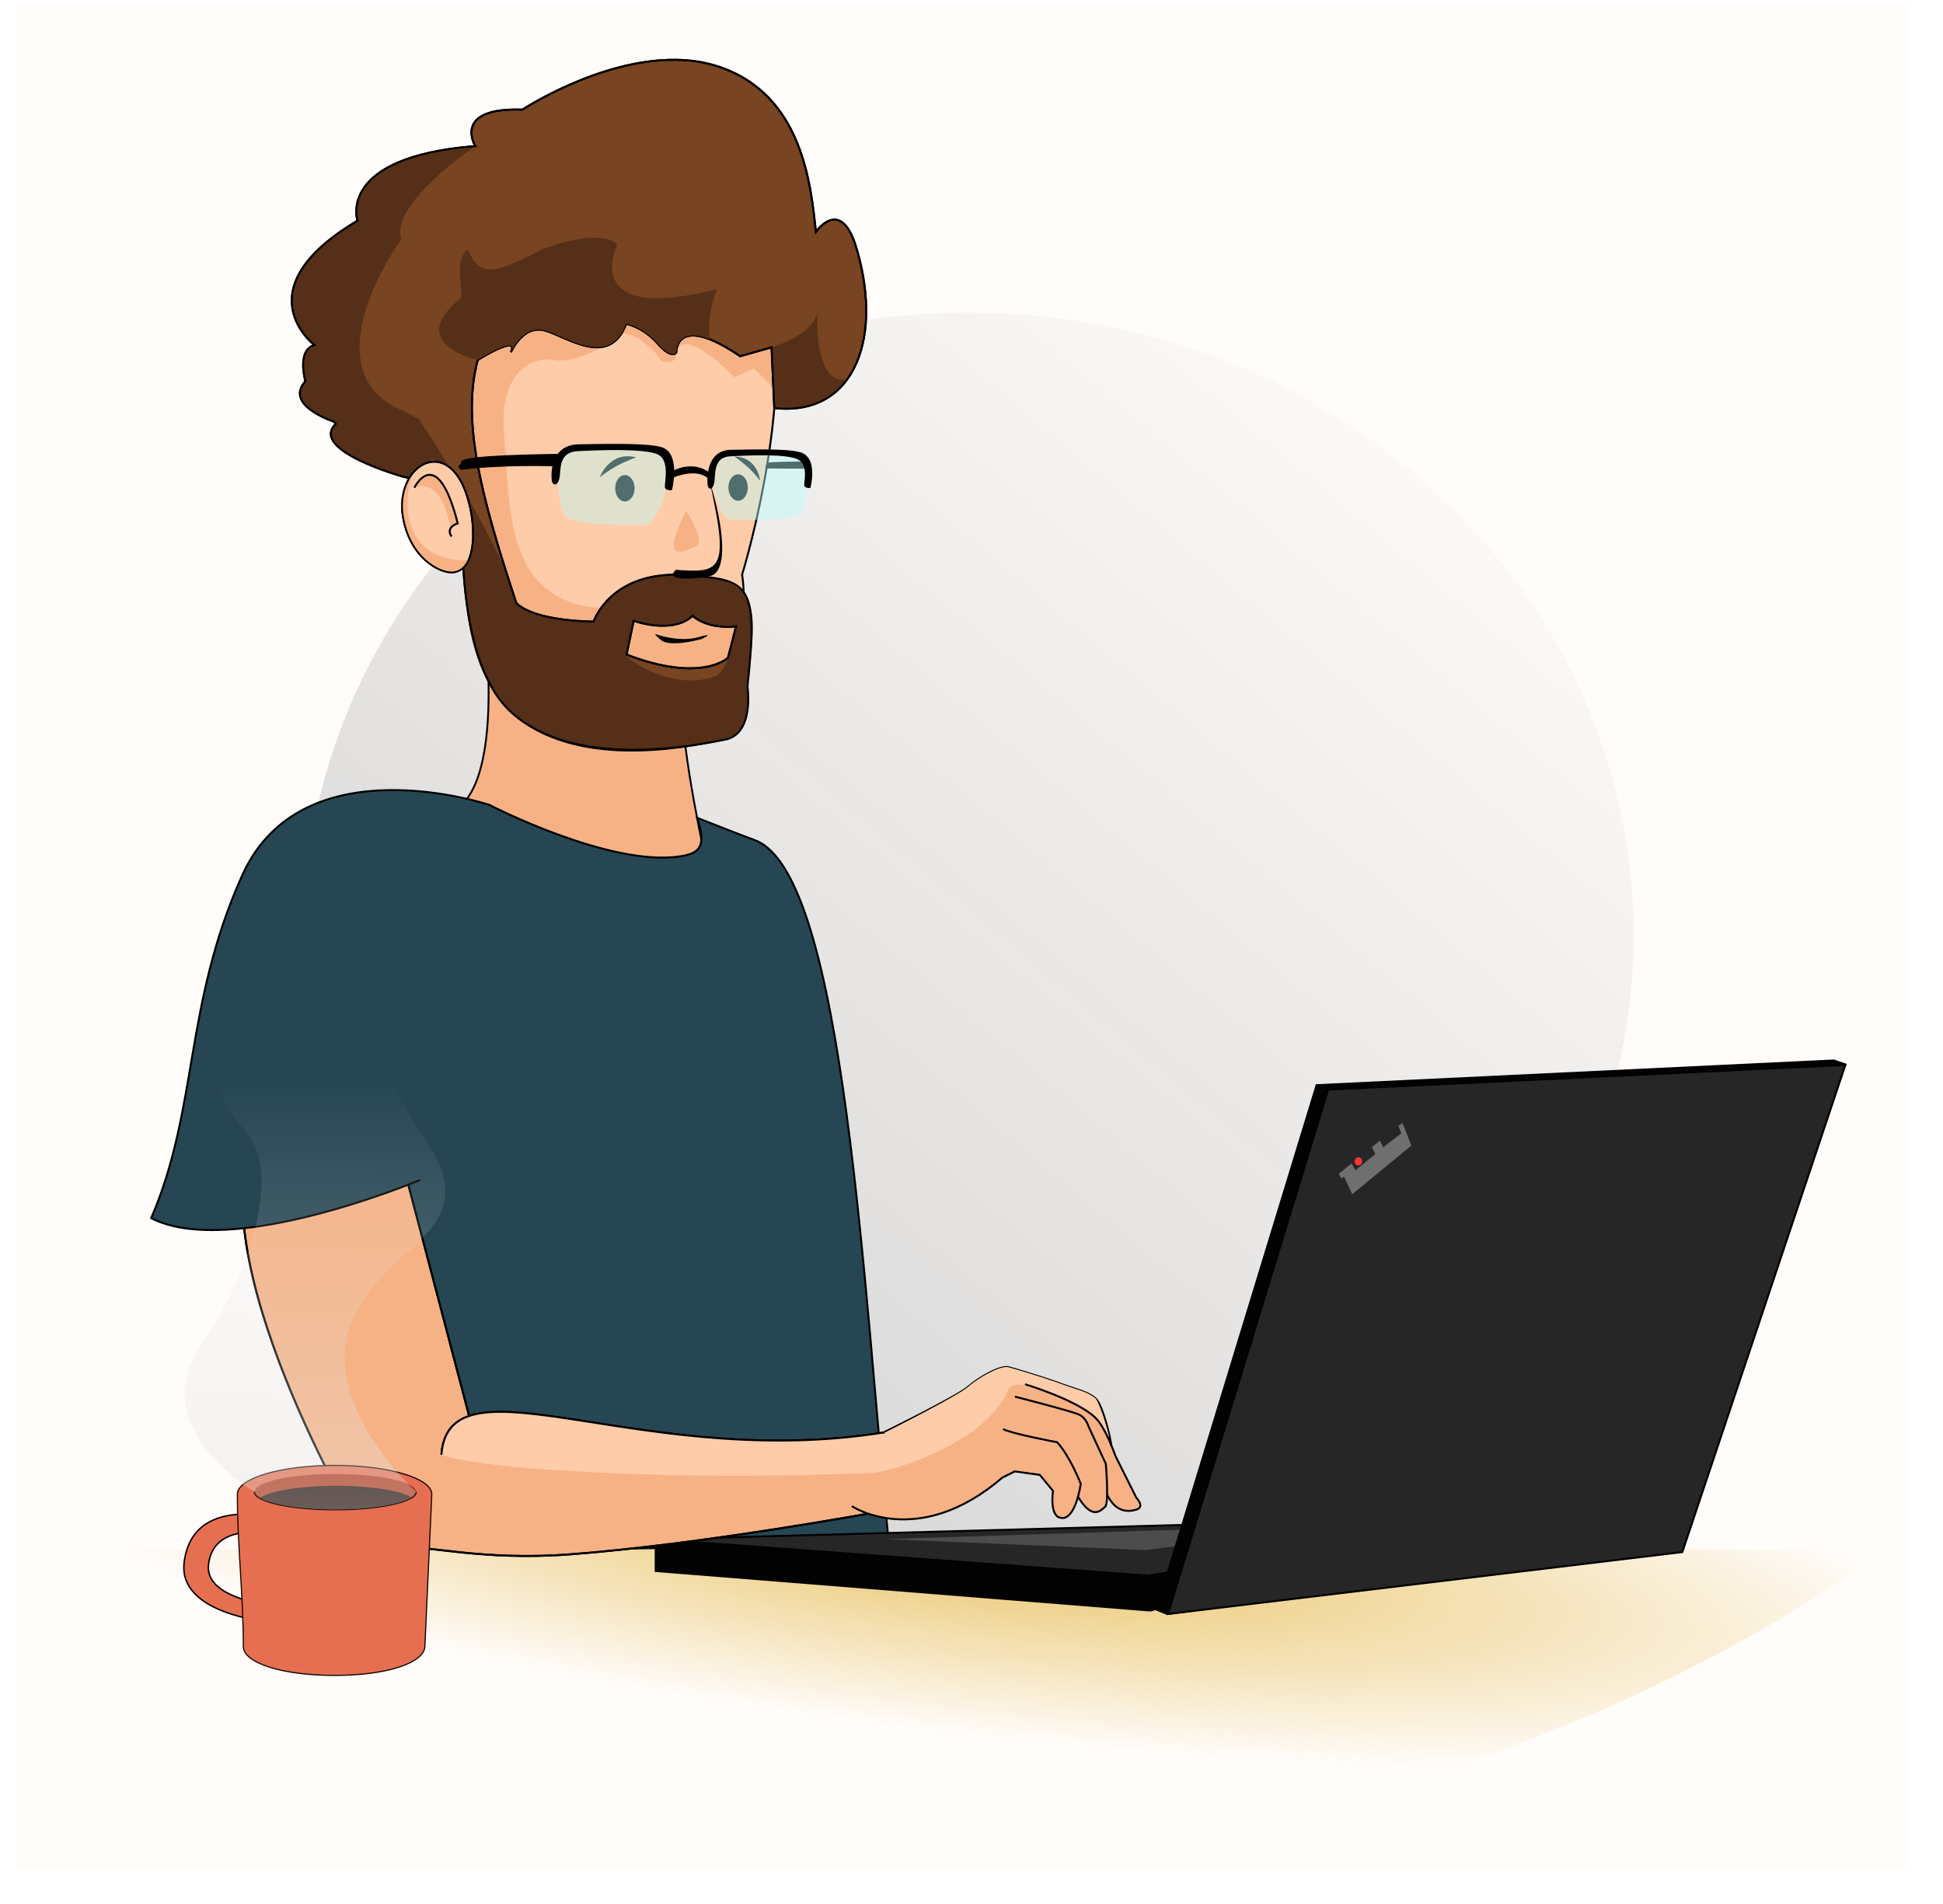
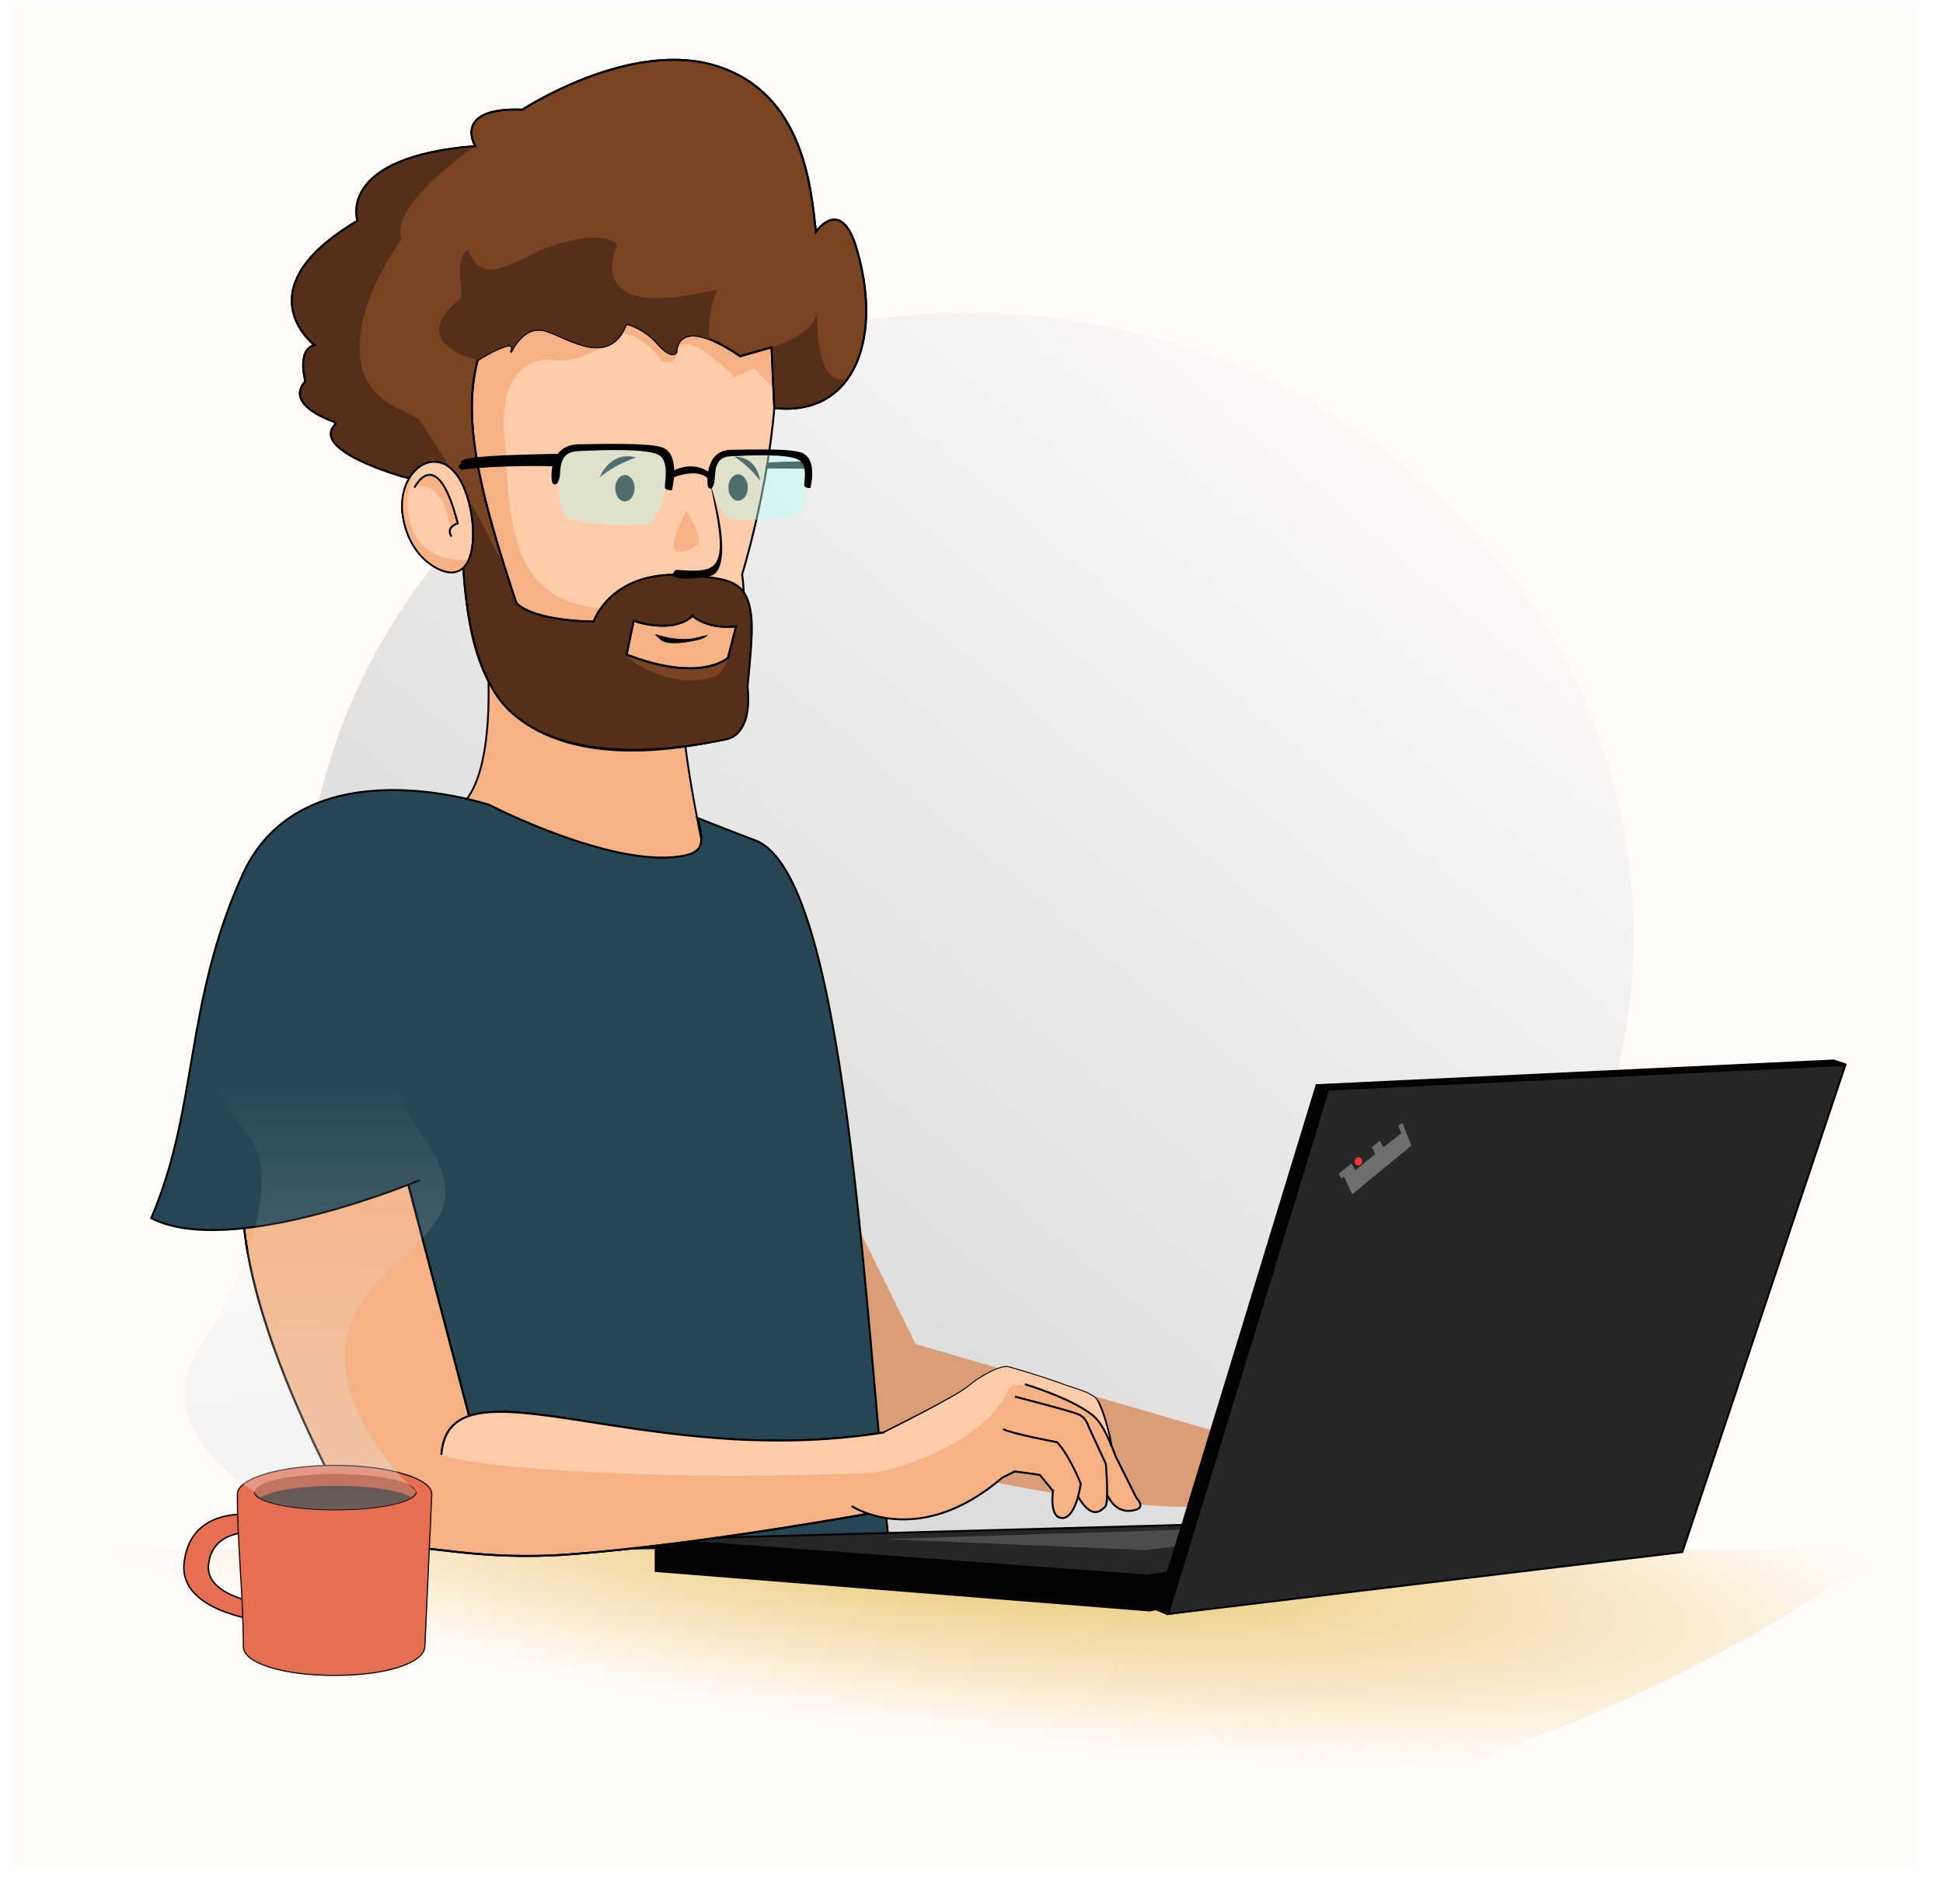
<svg xmlns="http://www.w3.org/2000/svg" xmlns:xlink="http://www.w3.org/1999/xlink" width="264.33mm" height="258.963mm" viewBox="0 0 264.33 258.963" version="1.1" id="svg8">
  <defs id="defs2">
    <linearGradient id="linearGradient5832">
      <stop style="stop-color:#e3e3e3;stop-opacity:1;" offset="0" id="stop5828" />
      <stop style="stop-color:#e3e3e3;stop-opacity:0;" offset="1" id="stop5830" />
    </linearGradient>
    <linearGradient id="linearGradient5786">
      <stop style="stop-color:#d4d4d4;stop-opacity:1;" offset="0" id="stop5782" />
      <stop style="stop-color:#d4d4d4;stop-opacity:0;" offset="1" id="stop5784" />
    </linearGradient>
    <linearGradient id="linearGradient5745">
      <stop style="stop-color:#e9c46a;stop-opacity:1;" offset="0" id="stop5741" />
      <stop style="stop-color:#e9c46a;stop-opacity:0;" offset="1" id="stop5743" />
    </linearGradient>
    <radialGradient xlink:href="#linearGradient5745" id="radialGradient5749" cx="188.043" cy="150.698" fx="188.043" fy="150.698" r="124.165" gradientTransform="matrix(1.092406,0.1248942,-0.02311122,0.2021456,-13.89349,201.0141)" gradientUnits="userSpaceOnUse" />
    <linearGradient xlink:href="#linearGradient5786" id="linearGradient5788" x1="63.5" y1="201.284" x2="196.321" y2="43.063" gradientUnits="userSpaceOnUse" />
    <linearGradient xlink:href="#linearGradient5832" id="linearGradient5834" x1="43.682" y1="301.628" x2="44.677" y2="146.097" gradientUnits="userSpaceOnUse" />
  </defs>
  <g id="layer17">
    <rect style="opacity:1;fill:#fffcfa;fill-opacity:1;stroke:none;stroke-width:0.2;stroke-miterlimit:4;stroke-dasharray:none;stroke-opacity:1" id="rect5960" width="257.704" height="253.471" x="2.117" y="0.729" />
    <ellipse style="opacity:1;fill:url(#linearGradient5788);fill-opacity:1;stroke:none;stroke-width:0.2;stroke-miterlimit:4;stroke-dasharray:none;stroke-opacity:1" id="path5756" cx="131.762" cy="127.2" rx="90.487" ry="84.667" />
+   </g>
+   <g id="layer21" style="display:inline">
+     <path style="fill:#d99e77;fill-opacity:1;stroke:none;stroke-width:0.265px;stroke-linecap:butt;stroke-linejoin:miter;stroke-opacity:1" d="m 115.829,165.132 8.731,17.727 40.788,11.878 c 0,0 15.973,3.787 2.778,6.883 0,0 3.653,2.679 -3.45,3.267 -16.07,1.331 -51.757,-8.534 -51.757,-8.534 z" id="path7300" />
  </g>
  <g id="layer8" transform="translate(-55.87797,-44.18282)">
    <path style="fill:#f6b285;fill-opacity:1;stroke:#000000;stroke-width:0.249px;stroke-linecap:butt;stroke-linejoin:miter;stroke-opacity:1" d="m 120.821,121.181 c 0,0 4.686,26.473 -2.343,32.713 l 20.804,10.526 11.539,-1.404 1.124,-1.538 c 0,0 -3.314,-14.708 -3.314,-22.128 z" id="path5134" />
  </g>
  <g id="layer1" transform="translate(29.3692,-28.47643)" style="display:inline">
    <path style="fill:#ffccaa;stroke:#000000;stroke-width:0.265px;stroke-linecap:butt;stroke-linejoin:miter;stroke-opacity:1" d="m 34.734,106.654 c 0,0 2.835,15.686 10.205,20.411 7.371,4.725 23.246,0.189 23.246,0.189 0,0 4.725,-12.095 3.402,-20.6 0,0 6.804,-21.923 3.969,-37.042 -2.835,-15.119 -39.876,-7.749 -39.876,-7.749 l -10.394,23.435 z" id="path100" />
    <path style="fill:#f6b285;fill-opacity:1;stroke:none;stroke-width:0.265px;stroke-linecap:butt;stroke-linejoin:miter;stroke-opacity:1" d="m 77.685,83.138 -4.477,-4.544 -2.673,1.203 c 0,0 -6.853,-7.163 -7.824,-3.379 0,0 0.084,1.513 -1.566,1.319 -0.771,-0.091 -0.746,-0.644 -1.487,-1.378 -1.288,-1.278 -2.898,-2.739 -4.892,-2.442 -3.14,0.468 -1.604,1.403 -1.604,1.403 0,0 -4.143,2.673 -7.216,2.138 -3.074,-0.535 -7.633,1.774 -6.697,10.728 0.935,8.954 -0.554,23.611 15.591,23.084 11.888,-0.389 2.069,-1.353 2.069,-1.353 l -3.948,6.028 -13.297,-2.472 -3.274,-7.884 -2.071,-12.762 -2.74,-11.025 2.673,-5.813 10.691,-3.074 9.421,-1.537 5.546,-0.067 18.174,1.537 -1.136,8.553 v 0.668" id="path5098" />
    <path style="fill:#f6b285;fill-opacity:1;stroke:none;stroke-width:0.265px;stroke-linecap:butt;stroke-linejoin:miter;stroke-opacity:1" d="m 63.988,97.978 c 0,0 2.611,4.076 1.403,4.744 -5.698,3.151 -1.895,-3.668 -1.403,-4.744 z" id="path5102" />
    <path style="fill:#f6b285;fill-opacity:1;stroke:none;stroke-width:0.265px;stroke-linecap:butt;stroke-linejoin:miter;stroke-opacity:1" d="m 63.767,112.298 -7.938,0.236 -0.851,6.662 7.938,2.032 7.181,-0.142 1.04,-3.827 0.519,-3.733 z" id="path5106" />
  </g>
  <g id="layer6" style="display:inline" transform="translate(-55.87797,-44.18282)">
    <path style="display:inline;fill:#784421;stroke:#000000;stroke-width:0.265px;stroke-linecap:butt;stroke-linejoin:miter;stroke-opacity:1" d="m 147.779,52.317 c -10.364,-0.116 -20.825,6.779 -20.825,6.779 -9.638,-0.331 -6.425,4.961 -6.425,4.961 -18.946,1.512 -16.017,10.158 -16.017,10.158 -15.781,9.355 -5.859,16.915 -5.859,16.915 -2.457,0.709 -1.226,4.923 -1.226,4.923 -2.646,2.934 2.448,4.997 3.919,5.515 l 0.208,0.293 c -3.7,3.594 9.191,7.186 9.191,7.186 l 7.506,1.568 0.724,0.125 c -0.334,4.693 -1.156,23.547 6.513,30.391 8.788,7.843 23.813,4.63 27.876,3.874 4.063,-0.756 3.213,-6.52 3.213,-6.52 2.379,-11.99 0.464,-15.982 -8.835,-16.111 -9.025,0.014 -11.103,6.378 -11.103,6.378 0,0 -7.956,0.024 -10.511,-2.517 -4.947,-14.841 -7.438,-24.957 -5.25,-33.087 0,0 5.707,-3.585 4.505,-1.046 0,0 1.649,-3.865 4.723,-2.93 3.074,0.935 8.686,5.078 10.958,-0.935 0,0 2.272,0.401 4.276,2.673 2.005,2.272 2.539,1.203 2.539,1.203 0,0 -0.134,-5.479 8.686,0.534 l 4.276,-1.203 0.372,8.257 c 11.211,1.233 14.907,-10.054 11.004,-22.321 -2.126,-6.331 -5.339,-1.654 -5.339,-1.654 -0.661,-5.859 -1.607,-18.757 -13.418,-22.537 -1.846,-0.591 -3.762,-0.852 -5.681,-0.874 z m 2.31,75.659 c 2.374,1.969 5.93,1.42 5.93,1.42 l -1.102,4.276 c 0,0 -3.574,3.507 -13.798,-0.435 l 0.961,-4.596 c 0,0 5.236,1.902 8.009,-0.666 z" id="path76" />
    <path style="display:inline;fill:#552f17;fill-opacity:1;stroke:none;stroke-width:0.265px;stroke-linecap:butt;stroke-linejoin:miter;stroke-opacity:1" d="m 120.528,64.057 c -18.946,1.512 -16.017,10.158 -16.017,10.158 -15.781,9.355 -5.859,16.915 -5.859,16.915 -2.457,0.709 -1.226,4.923 -1.226,4.923 -2.646,2.934 2.448,4.997 3.919,5.515 l 0.208,0.293 c -3.7,3.594 9.191,7.186 9.191,7.186 2.75,0.529 2.062,0.483 4.822,0.958 l -1.078,-3.516 c 2.742,2.367 5.593,4.847 4.769,8.314 -0.334,4.693 -1.439,19.484 6.23,26.328 8.788,7.843 25.041,4.394 29.104,3.638 4.063,-0.756 2.976,-7.181 2.976,-7.181 1.433,-11.608 1.903,-15.093 -9.827,-15.213 -9.025,0.014 -11.103,6.378 -11.103,6.378 0,0 -7.956,0.024 -10.51,-2.517 -1.682,-6.972 -9.465,-19.296 -13.26,-25.036 l -2.233,-1.187 c -9.895,-3.999 -5.32,-15.887 -0.133,-23.32 -1.737,-4.677 10.027,-12.635 10.027,-12.635 z m 29.56,63.918 c 2.374,1.969 5.93,1.42 5.93,1.42 0,0 -0.825,6.06 -2.846,6.806 -5.358,1.979 -11.407,-1.79 -12.154,-2.864 l 1.061,-4.696 c 0,0 5.236,1.902 8.009,-0.666 z" id="path76-6" />
    <path style="display:inline;fill:#552f17;fill-opacity:1;stroke:none;stroke-width:0.265px;stroke-linecap:butt;stroke-linejoin:miter;stroke-opacity:1" d="m 167.074,85.962 c 0,0 -0.014,0.255 -0.025,0.653 0.032,-0.211 0.041,-0.428 0.025,-0.653 z m -0.025,0.653 c -0.484,3.209 -6.208,4.83 -6.208,4.83 l 0.372,8.257 c 4.573,0.503 7.895,-1.077 9.962,-3.957 -0.009,0.002 -0.016,0.004 -0.025,0.006 -4.078,0.998 -4.163,-6.819 -4.101,-9.136 z" id="path76-7" />
    <path style="display:inline;fill:none;stroke:#000000;stroke-width:0.265px;stroke-linecap:butt;stroke-linejoin:miter;stroke-opacity:1" d="m 147.779,52.317 c -10.364,-0.116 -20.825,6.779 -20.825,6.779 -9.638,-0.331 -6.425,4.961 -6.425,4.961 -18.946,1.512 -16.017,10.158 -16.017,10.158 -15.781,9.355 -5.859,16.915 -5.859,16.915 -2.457,0.709 -1.226,4.923 -1.226,4.923 -2.646,2.934 2.448,4.997 3.919,5.515 l 0.208,0.293 c -3.7,3.594 9.191,7.186 9.191,7.186 l 7.506,1.568 0.724,0.125 c -0.334,4.693 -1.156,23.547 6.513,30.391 8.788,7.843 24.947,4.441 29.01,3.685 4.063,-0.756 3.071,-7.229 3.071,-7.229 1.569,-14.752 0.198,-14.592 -9.827,-15.213 -9.025,0.014 -11.103,6.378 -11.103,6.378 0,0 -7.956,0.024 -10.511,-2.517 -4.947,-14.841 -7.438,-24.957 -5.25,-33.087 0,0 5.707,-3.585 4.505,-1.046 0,0 1.649,-3.865 4.723,-2.93 3.074,0.935 8.686,5.078 10.958,-0.935 0,0 2.272,0.401 4.276,2.673 2.005,2.272 2.539,1.203 2.539,1.203 0,0 -0.134,-5.479 8.686,0.534 l 4.276,-1.203 0.372,8.257 c 11.211,1.233 14.907,-10.054 11.004,-22.321 -2.126,-6.331 -5.339,-1.654 -5.339,-1.654 -0.661,-5.859 -1.607,-18.757 -13.418,-22.537 -1.846,-0.591 -3.762,-0.852 -5.681,-0.874 z m 2.31,75.659 c 2.374,1.969 5.93,1.42 5.93,1.42 l -1.102,4.276 c 0,0 -3.574,3.507 -13.798,-0.435 l 0.961,-4.596 c 0,0 5.236,1.902 8.009,-0.666 z" id="path76-3" />
    <path style="display:inline;fill:#552f17;fill-opacity:1;stroke:none;stroke-width:0.265px;stroke-linecap:butt;stroke-linejoin:miter;stroke-opacity:1" d="m 118.585,84.756 c -7.843,6.237 2.293,8.392 2.293,8.392 0,0 5.707,-3.585 4.505,-1.046 0,0 1.649,-3.865 4.723,-2.93 3.074,0.935 8.686,5.078 10.958,-0.935 0,0 2.272,0.401 4.276,2.673 2.005,2.272 2.539,1.203 2.539,1.203 0,0 -0.086,-3.586 4.556,-1.768 -0.516,-3.478 1.019,-6.817 1.019,-6.817 -18.993,4.819 -13.607,-6.048 -13.607,-6.048 0,0 -1.512,-2.551 -10.3,0.661 -6.205,3.235 -8.409,3.984 -10.008,-0.011 -1.972,1.261 -0.58,5.824 -0.954,6.625 z" id="path76-5" />
    <path style="display:inline;fill:#000000;fill-opacity:1;stroke:none;stroke-width:0.243px;stroke-linecap:butt;stroke-linejoin:miter;stroke-opacity:1" d="m 145.161,130.493 c 0,0 3.148,1.124 5.75,0.375 2.603,-0.749 0.348,0.281 0.348,0.281 0,0 -4.207,1.155 -5.448,0.125 -1.241,-1.03 -0.651,-0.781 -0.651,-0.781 z" id="path4936" />
  </g>
  <g id="layer7" transform="translate(-55.87797,-44.18282)">
    <path style="display:inline;fill:#ffccaa;fill-opacity:1;stroke:#000000;stroke-width:0.238px;stroke-linecap:butt;stroke-linejoin:miter;stroke-opacity:1" d="m 110.596,113.774 c 0.682,6.17 5.104,8.463 6.909,8.284 2.981,-0.297 3.048,-5.263 2.388,-8.537 -2.12,-10.521 -9.866,-6.733 -9.297,0.254 z" id="path102" />
    <path style="color:#000000;font-style:normal;font-variant:normal;font-weight:normal;font-stretch:normal;font-size:medium;line-height:normal;font-family:sans-serif;font-variant-ligatures:normal;font-variant-position:normal;font-variant-caps:normal;font-variant-numeric:normal;font-variant-alternates:normal;font-feature-settings:normal;text-indent:0;text-align:start;text-decoration:none;text-decoration-line:none;text-decoration-style:solid;text-decoration-color:#000000;letter-spacing:normal;word-spacing:normal;text-transform:none;writing-mode:lr-tb;direction:ltr;text-orientation:mixed;dominant-baseline:auto;baseline-shift:baseline;text-anchor:start;white-space:normal;shape-padding:0;clip-rule:nonzero;display:inline;overflow:visible;visibility:visible;opacity:1;isolation:auto;mix-blend-mode:normal;color-interpolation:sRGB;color-interpolation-filters:linearRGB;solid-color:#000000;solid-opacity:1;vector-effect:none;fill:#000000;fill-opacity:1;fill-rule:nonzero;stroke:none;stroke-width:1;stroke-linecap:butt;stroke-linejoin:miter;stroke-miterlimit:4;stroke-dasharray:none;stroke-dashoffset:0;stroke-opacity:1;color-rendering:auto;image-rendering:auto;shape-rendering:auto;text-rendering:auto;enable-background:accumulate" d="m 153.004,112.48 c 1.953,9.479 0.347,9.635 -5.165,9.228 -2.024,1.79 3.789,1.111 4.443,0.893 3.005,-0.341 1.791,-7.821 0.222,-12.593 z" id="path138-3" />
    <path style="fill:#f6b285;fill-opacity:1;stroke:none;stroke-width:0.265px;stroke-linecap:butt;stroke-linejoin:miter;stroke-opacity:1" d="m 112.248,110.533 c 0,0 3.067,-6.234 5.901,4.852 0,0 -1.733,0.516 -0.835,1.792 -1.049,-8.684 -5.066,-6.644 -5.066,-6.644 z" id="path5024-0" />
    <path style="fill:none;stroke:#000000;stroke-width:0.265px;stroke-linecap:butt;stroke-linejoin:miter;stroke-opacity:1" d="m 112.248,110.533 c 0,0 3.067,-6.234 5.901,4.852 0,0 -1.733,0.516 -0.835,1.792" id="path5024" />
    <path style="display:inline;fill:#f6b285;fill-opacity:1;stroke:none;stroke-width:0.238px;stroke-linecap:butt;stroke-linejoin:miter;stroke-opacity:1" d="m 112.313,108.197 c -1.421,1.845 -2.007,2.779 -1.772,5.667 0.682,6.17 5.104,8.463 6.909,8.284 0.619,-0.062 0.677,0.274 2.267,-1.77 -9.036,0.424 -9.442,-8.297 -7.404,-12.181 z" id="path102-6" />
    <path style="display:inline;fill:none;fill-opacity:1;stroke:#000000;stroke-width:0.238px;stroke-linecap:butt;stroke-linejoin:miter;stroke-opacity:1" d="m 110.596,113.774 c 0.682,6.17 5.104,8.463 6.909,8.284 2.981,-0.297 3.048,-5.263 2.388,-8.537 -2.12,-10.521 -9.866,-6.733 -9.297,0.254 z" id="path102-2" />
  </g>
  <g id="layer4" transform="translate(-55.87797,-44.18282)">
    <ellipse style="display:inline;fill:#000000;fill-opacity:1;stroke:none;stroke-width:1;stroke-miterlimit:4;stroke-dasharray:none" id="path4791" cx="140.891" cy="110.609" rx="1.323" ry="1.795" />
    <ellipse style="display:inline;fill:#000000;fill-opacity:1;stroke:none;stroke-width:1;stroke-miterlimit:4;stroke-dasharray:none" id="path4791-9" cx="156.293" cy="110.515" rx="1.323" ry="1.795" />
    <path style="display:inline;fill:#000000;fill-opacity:1;stroke:none;stroke-width:0.265px;stroke-linecap:butt;stroke-linejoin:miter;stroke-opacity:1" d="m 137.473,109.12 c 0,0 1.32,-3.652 4.958,-2.707 0,0 -1.223,0.407 -2.506,1.087 -1.506,0.799 -2.452,1.62 -2.452,1.62 z" id="path4808" />
    <path style="display:inline;fill:#000000;fill-opacity:1;stroke:none;stroke-width:0.225px;stroke-linecap:butt;stroke-linejoin:miter;stroke-opacity:1" d="m 159.277,109.605 c 0,0 -0.228,-3.222 -3.486,-3.3 0,0 0.922,0.605 1.829,1.443 1.064,0.984 1.657,1.857 1.657,1.857 z" id="path4808-1" />
  </g>
  <g id="layer3" style="display:inline" transform="translate(-55.87797,-44.18282)">
    <path style="display:inline;fill:#000000;fill-opacity:1;stroke:#000000;stroke-width:0.242px;stroke-linecap:butt;stroke-linejoin:miter;stroke-opacity:1" d="m 147.452,108.358 c 0,0 2.64,-1.529 4.931,0.267 l -0.015,0.675 c 0,0 -1.187,-1.704 -4.986,-0.251 z" id="path136" />
    <path style="display:inline;fill:#000000;stroke:#000000;stroke-width:0.202px;stroke-linecap:butt;stroke-linejoin:miter;stroke-opacity:1" d="m 118.645,107.993 c -0.728,-0.508 0.173,-0.466 0.045,-0.841 -0.271,-0.794 6.523,-1.01 12.894,-1.117 l -0.46,1.486 c 0,0 -6.732,-0.229 -12.479,0.471 z" id="path134" />
    <path style="fill:#b8fdfa;fill-opacity:0.437;stroke:none;stroke-width:0.265px;stroke-linecap:butt;stroke-linejoin:miter;stroke-opacity:1" d="m 146.475,110.711 c 0,0 -1.063,4.843 -2.929,4.843 -1.866,0 -9.402,0.213 -10.725,-1.134 -1.323,-1.347 -0.921,-7.441 -0.921,-7.441 l 1.606,-1.606 3.803,-0.378 h 4.418 c 0,0 2.386,-0.024 2.622,0.142 0.236,0.165 2.268,1.417 2.315,1.512 0.047,0.095 0.496,2.386 0.496,2.386 z" id="path4882" />
    <path style="fill:#000000;fill-opacity:1;stroke:#000000;stroke-width:0.265px;stroke-linecap:butt;stroke-linejoin:miter;stroke-opacity:1" d="m 131.063,109.437 c 0,0 -0.567,-4.63 3.591,-4.677 2.916,-0.033 9.696,-0.237 11.364,0.45 2.317,0.954 1.164,5.538 1.164,5.538 0,0 -0.612,0.006 -0.704,-0.222 -0.153,-0.38 0.791,-3.781 -1.051,-4.631 -1.843,-0.85 -7.796,-0.614 -10.867,-0.472 -3.071,0.142 -2.41,2.882 -2.74,3.922 -0.331,1.039 -0.756,0.549 -0.756,0.095 z" id="path4850" />
    <path style="display:inline;fill:#000000;stroke:#000000;stroke-width:0.15px;stroke-linecap:butt;stroke-linejoin:miter;stroke-opacity:1" d="m 160.253,107.256 c 0,0 -0.757,-0.161 5.27,-0.222 l -0.033,0.847 -5.414,-0.042 z" id="path134-6" />
    <path style="display:inline;fill:#b8fdfa;fill-opacity:0.437;stroke:none;stroke-width:0.226px;stroke-linecap:butt;stroke-linejoin:miter;stroke-opacity:1" d="m 152.963,110.823 c 0,0 0.922,4.085 2.541,4.085 1.619,0 8.155,0.179 9.303,-0.957 1.147,-1.136 0.799,-6.278 0.799,-6.278 l -1.393,-1.355 -3.299,-0.319 h -3.832 c 0,0 -2.07,-0.02 -2.274,0.12 -0.205,0.139 -1.967,1.196 -2.008,1.275 -0.041,0.08 -0.43,2.013 -0.43,2.013 z" id="path4882-0" />
    <path style="display:inline;fill:#000000;fill-opacity:1;stroke:#000000;stroke-width:0.241px;stroke-linecap:butt;stroke-linejoin:miter;stroke-opacity:1" d="m 152.257,110.042 c 0,0 -0.484,-4.495 3.063,-4.541 2.487,-0.032 8.271,-0.23 9.694,0.436 1.977,0.926 1.01,4.524 1.01,4.524 0,0 -0.522,0.006 -0.601,-0.216 -0.131,-0.368 0.658,-2.818 -0.914,-3.644 -1.572,-0.826 -6.65,-0.596 -9.27,-0.459 -2.62,0.138 -2.055,2.798 -2.338,3.807 -0.282,1.009 -0.645,0.533 -0.645,0.092 z" id="path4850-2" />
  </g>
  <g id="layer5" transform="translate(-55.87797,-44.18282)">
    <path style="fill:#264653;fill-opacity:1;stroke:#000000;stroke-width:0.265px;stroke-linecap:butt;stroke-linejoin:miter;stroke-opacity:1" d="m 95.061,158.423 c 7.124,-9.656 27.403,-4.725 27.403,-4.725 0,0 16.384,8.467 25.939,6.993 2.627,-0.405 3.638,-1.276 2.315,-5.244 0,0 5.41,2.144 7.95,3.08 12.169,4.772 14.7,61.759 18.245,96.784 -31.834,-1.534 -44.3,0.697 -67.113,-0.744 L 96.618,210.511" id="path4919-8" />
  </g>
  <g id="layer9" transform="translate(-55.87797,-44.18282)">
    <path style="fill:url(#radialGradient5749);fill-opacity:1;stroke:none;stroke-width:0.265px;stroke-linecap:butt;stroke-linejoin:miter;stroke-opacity:1" d="M 63.878,254.996 H 312.208 c 0,0 -113.771,90.336 -248.33,0 z" id="path5261" />
  </g>
  <g id="layer12" transform="translate(-55.87797,-44.18282)">
    <path style="fill:#020202;fill-opacity:1;stroke:#000000;stroke-width:0.265px;stroke-linecap:butt;stroke-linejoin:miter;stroke-opacity:1" d="m 212.379,258.353 -67.301,-4.576 v 4.143 l 67.267,5.378 5.94,-1.442 -3.038,-3.685 z" id="path5327" />
    <path style="fill:#262626;fill-opacity:1;stroke:#000000;stroke-width:0.265px;stroke-linecap:butt;stroke-linejoin:miter;stroke-opacity:1" d="m 145.061,253.609 75.905,-2.071 -1.069,5.813 -7.884,1.203 z" id="path5329" />
    <path style="fill:#4c4c4c;fill-opacity:1;stroke:none;stroke-width:0.265px;stroke-linecap:butt;stroke-linejoin:miter;stroke-opacity:1" d="m 218.211,252.249 c 0,0 -42.281,1.338 -41.813,1.338 0.468,0 35.362,1.49 35.362,1.49 l 5.692,-0.751 z" id="path5375" />
    <path style="fill:#020202;fill-opacity:1;stroke:#000000;stroke-width:0.265px;stroke-linecap:butt;stroke-linejoin:miter;stroke-opacity:1" d="m 213.203,263.165 21.786,-71.342 70.366,-3.361 1.572,0.54 -23.755,65.743 -68.486,9.031 z" id="path5325" />
    <path style="fill:#262626;fill-opacity:1;stroke:#000000;stroke-width:0.265px;stroke-linecap:butt;stroke-linejoin:miter;stroke-opacity:1" d="m 214.778,263.764 21.786,-71.342 70.366,-3.361 -22.183,66.283 z" id="path5325-7" />
    <path style="fill:#6f6f6f;fill-opacity:1;stroke:none;stroke-width:1px;stroke-linecap:butt;stroke-linejoin:miter;stroke-opacity:1" d="m 721.129,577.432 -2.082,1.459 1.488,3.885 -9.285,7.143 -1.725,-3.383 -4.127,3.314 1.744,3.551 -10.268,8.393 -1.891,-3.58 -6.564,5.271 1.238,2.588 1.412,-1.072 4.186,9.105 30.413,-25.015 z" transform="matrix(0.2645833,0,0,0.2645833,55.87797,44.18282)" id="path5361" />
    <ellipse style="fill:#ff3333;fill-opacity:1;stroke:none;stroke-width:0.248;stroke-miterlimit:4;stroke-dasharray:none;stroke-opacity:1" id="path5363" cx="240.673" cy="202.19" rx="0.508" ry="0.555" />
  </g>
  <g id="layer10" transform="translate(-55.87797,-44.18282)">
    <path style="fill:#f6b285;fill-opacity:1;stroke:#000000;stroke-width:0.265;stroke-linecap:butt;stroke-linejoin:miter;stroke-miterlimit:4;stroke-dasharray:none;stroke-opacity:1" d="m 119.707,236.865 c -6.983,-26.6 -12.091,-45.993 -12.091,-45.993 0,0 -14.136,1.518 -16.91,7.13 -8.332,16.854 14.197,54.588 14.197,54.588 0,0 1.737,3.608 6.682,2.272 1.964,-0.531 9.784,1.691 21.687,0.804 18.065,-1.347 42.087,-5.792 42.087,-5.792 0,0 7.296,-11.978 2.511,-11.102 -33.749,6.177 -60.873,-10.903 -61.943,3.329" id="path5264" />
    <path style="fill:#ffccaa;fill-opacity:1;stroke:none;stroke-width:0.265;stroke-linecap:butt;stroke-linejoin:miter;stroke-miterlimit:4;stroke-dasharray:none;stroke-opacity:1" d="m 178.231,244.404 c 1.338,-3.026 2.145,-6.093 -0.361,-5.634 -33.749,6.177 -60.873,-10.903 -61.943,3.329 0,0 4.471,2.153 31.496,2.768 15.734,0.358 30.807,-0.464 30.807,-0.464 z" id="path5264-8" />
    <path style="fill:none;fill-opacity:1;stroke:#000000;stroke-width:0.265;stroke-linecap:butt;stroke-linejoin:miter;stroke-miterlimit:4;stroke-dasharray:none;stroke-opacity:1" d="m 119.707,236.865 c -6.983,-26.6 -12.091,-45.993 -12.091,-45.993 0,0 -14.136,1.518 -16.91,7.13 -8.332,16.854 14.197,54.588 14.197,54.588 0,0 1.737,3.608 6.682,2.272 1.964,-0.531 9.784,1.691 21.687,0.804 18.065,-1.347 42.087,-5.792 42.087,-5.792 0,0 7.296,-11.978 2.511,-11.102 -33.749,6.177 -60.873,-10.903 -61.943,3.329" id="path5264-4" />
  </g>
  <g id="layer14">
    <path style="fill:#f6b285;fill-opacity:1;stroke:none;stroke-width:0.265px;stroke-linecap:butt;stroke-linejoin:miter;stroke-opacity:1" d="m 136.989,185.982 c -1.184,-0.052 -3.847,1.437 -5.264,2.677 -1.512,1.323 -11.339,6.237 -11.339,6.237 l -3.307,10.489 c 0,0 8.032,5.102 19.277,-4.347 l 1.701,-0.85 3.402,0.472 1.795,2.174 c 0,0 -0.567,3.685 1.228,3.685 0,0 1.28,0.35 2.175,-2.888 1.977,3.281 3.119,1.848 3.685,1.376 0.185,-0.154 0.258,-0.832 0.274,-1.672 1.133,2.378 2.763,2.424 3.978,2.051 1.228,-0.378 0,-1.607 0,-1.607 l -2.835,-5.669 c 0,0 -0.225,-0.649 -0.58,-1.498 -0.117,-1.119 -1.218,-5.559 -2.125,-6.345 -1.077,-0.933 -2.679,-1.241 -4.344,-1.858 -3.019,-1.118 -6.832,-2.211 -7.502,-2.394 -0.065,-0.018 -0.137,-0.028 -0.216,-0.032 z" id="path5542-2" />
    <path style="fill:none;stroke:#000000;stroke-width:0.265px;stroke-linecap:butt;stroke-linejoin:miter;stroke-opacity:1" d="m 115.873,204.912 c 0,0 8.977,6 20.482,-3.874 l 1.701,-0.85 3.402,0.472 1.795,2.173 c 0,0 -0.567,3.685 1.228,3.685 0,0 1.701,0.472 2.551,-4.63 0,0 -1.417,-3.685 -3.213,-5.67 0,0 -6.142,-1.134 -7.371,-1.795" id="path5542" />
    <path style="fill:none;stroke:#000000;stroke-width:0.265px;stroke-linecap:butt;stroke-linejoin:miter;stroke-opacity:1" d="m 138.061,190.015 c 0,0 7.649,1.952 8.689,2.424 1.039,0.472 1.323,1.606 1.323,1.606 l 2.362,5.103 c 0,0 0.472,5.386 -0.095,5.859 -0.567,0.472 -1.712,1.912 -3.696,-1.395" id="path5546" />
    <path style="fill:none;stroke:#000000;stroke-width:0.265px;stroke-linecap:butt;stroke-linejoin:miter;stroke-opacity:1" d="m 120.051,194.963 c 0,0 10.161,-4.981 11.673,-6.303 1.512,-1.323 4.441,-2.929 5.481,-2.646 0.67,0.183 4.483,1.276 7.502,2.394 1.665,0.617 3.267,0.925 4.344,1.858 0.96,0.832 2.137,5.753 2.137,6.509" id="path5550" />
    <path style="fill:#ffccaa;fill-opacity:1;stroke:none;stroke-width:0.265px;stroke-linecap:butt;stroke-linejoin:miter;stroke-opacity:1" d="m 136.989,185.982 c -1.184,-0.052 -3.847,1.437 -5.264,2.677 -1.512,1.323 -11.339,6.237 -11.339,6.237 l -1.932,5.547 c 4.845,-0.641 15.922,-4.818 18.617,-11.214 0.64,-1.519 2.874,-0.531 2.874,-0.531 l 4.824,1.436 4.174,2.452 1.942,2.958 c -0.267,-1.421 -1.446,-4.942 -1.833,-5.278 -1.077,-0.933 -2.679,-1.241 -4.344,-1.858 -3.019,-1.118 -6.832,-2.211 -7.502,-2.394 -0.065,-0.018 -0.137,-0.028 -0.216,-0.032 z" id="path5542-2-5" />
    <path style="fill:none;fill-opacity:1;stroke:none;stroke-width:0.265px;stroke-linecap:butt;stroke-linejoin:miter;stroke-opacity:1" d="m 136.989,185.982 c -1.184,-0.052 -3.847,1.437 -5.264,2.677 -1.512,1.323 -11.339,6.237 -11.339,6.237 l -3.307,10.489 c 0,0 8.032,5.102 19.277,-4.347 l 1.701,-0.85 3.402,0.472 1.795,2.174 c 0,0 -0.567,3.685 1.228,3.685 0,0 1.28,0.35 2.175,-2.888 1.977,3.281 3.119,1.848 3.685,1.376 0.185,-0.154 0.258,-0.832 0.274,-1.672 1.133,2.378 2.763,2.424 3.978,2.051 1.228,-0.378 0,-1.607 0,-1.607 l -2.835,-5.669 c 0,0 -0.225,-0.649 -0.58,-1.498 -0.117,-1.119 -1.218,-5.559 -2.125,-6.345 -1.077,-0.933 -2.679,-1.241 -4.344,-1.858 -3.019,-1.118 -6.832,-2.211 -7.502,-2.394 -0.065,-0.018 -0.137,-0.028 -0.216,-0.032 z" id="path5542-2-0" />
    <path style="fill:none;stroke:#000000;stroke-width:0.265px;stroke-linecap:butt;stroke-linejoin:miter;stroke-opacity:1" d="m 139.447,188.332 c 0,0 7.025,2.107 9.572,4.557 1.416,1.362 2.738,5.22 2.738,5.22 l 2.835,5.67 c 0,0 1.228,1.228 0,1.606 -1.228,0.378 -2.882,0.331 -4.016,-2.126" id="path5548" />
  </g>
  <g id="layer11" transform="translate(-55.87797,-44.18282)">
    <path style="fill:#264653;fill-opacity:1;stroke:#000000;stroke-width:0.265px;stroke-linecap:butt;stroke-linejoin:miter;stroke-opacity:1" d="m 113.015,204.725 c 0,0 -25.649,10.821 -36.57,5.187 6.451,-14.989 4.443,-29.045 12.402,-46.678 8.171,-18.101 33.617,-9.536 33.617,-9.536" id="path4919-1" />
  </g>
  <g id="layer16">
    <path style="fill:#e76f51;fill-opacity:1;stroke:#000000;stroke-width:0.198px;stroke-linecap:butt;stroke-linejoin:miter;stroke-opacity:1" d="m 34.952,206.077 c -3.375,-0.331 -9.168,0.076 -9.907,6.565 -0.765,6.719 10.724,7.91 10.724,7.91 l 0.269,-2.288 c -1.73,-0.253 -8.121,-1.455 -7.673,-5.386 0.533,-4.678 5.436,-4.624 7.854,-4.304 0.373,0.05 0.677,0.104 0.907,0.149 l 0.245,-2.235 c 0,0 -0.704,-0.192 -1.778,-0.336 -0.201,-0.027 -0.416,-0.052 -0.641,-0.075 z" id="path5674" />
    <path style="opacity:1;fill:#e76f51;fill-opacity:1;stroke:#100701;stroke-width:0.158;stroke-miterlimit:4;stroke-dasharray:none;stroke-opacity:0.995" d="m 45.516,199.367 c -7.304,1e-5 -13.224,1.756 -13.224,3.923 2.52e-4,0.003 5.15e-4,0.006 7.89e-4,0.009 -0.006,6.907 0.818,13.814 0.808,20.72 8.8e-5,2.167 5.112,3.923 12.415,3.923 7.304,2e-5 12.187,-1.759 12.285,-3.923 l 0.94,-20.729 c -9e-5,-2.167 -5.921,-3.923 -13.224,-3.923 z" id="path5580" />
    <path style="opacity:1;fill:#af3618;fill-opacity:1;stroke:none;stroke-width:0.083;stroke-miterlimit:4;stroke-dasharray:none;stroke-opacity:1" d="m 56.603,202.962 a 10.987,2.426 0 0 1 -10.987,2.426 10.987,2.426 0 0 1 -10.987,-2.426 10.987,2.426 0 0 1 10.987,-2.426 10.987,2.426 0 0 1 10.987,2.426 z" id="path5578" />
    <path style="opacity:1;fill:none;fill-opacity:1;stroke:#120000;stroke-width:0.2;stroke-miterlimit:4;stroke-dasharray:none;stroke-opacity:1" d="m 56.603,202.962 c -5e-6,1.34 -4.919,2.426 -10.987,2.426 -6.068,0 -10.987,-1.086 -10.987,-2.426" id="path5578-1" />
    <path style="opacity:1;fill:#1e0905;fill-opacity:1;stroke:none;stroke-width:0.083;stroke-miterlimit:4;stroke-dasharray:none;stroke-opacity:1" d="m 45.743,202.14 a 10.987,2.426 0 0 0 -10.369,1.632 10.987,2.426 0 0 0 10.369,1.632 10.987,2.426 0 0 0 10.369,-1.632 10.987,2.426 0 0 0 -10.369,-1.632 z" id="path5578-19" />
  </g>
  <g id="layer18">
    <path style="fill:url(#linearGradient5834);fill-opacity:1;stroke:none;stroke-width:0.265px;stroke-linecap:butt;stroke-linejoin:miter;stroke-opacity:1" d="m 47.739,180.076 c 4.233,-11.113 19.05,-12.12 9.922,-25.4 C 47.58,140.009 53.708,134.907 53.708,134.907 l -22.518,-0.207 c -5.689,6.615 -1.323,15.081 2.646,19.844 3.969,4.763 0.926,17.595 -6.615,28.707 -7.541,11.113 7.408,19.711 7.408,19.711 5e-6,1.34 4.919,2.426 10.987,2.426 6.068,0 10.987,-1.086 10.987,-2.426 0,0 -13.097,-11.774 -8.864,-22.886 z" id="path5793" />
  </g>
</svg>
